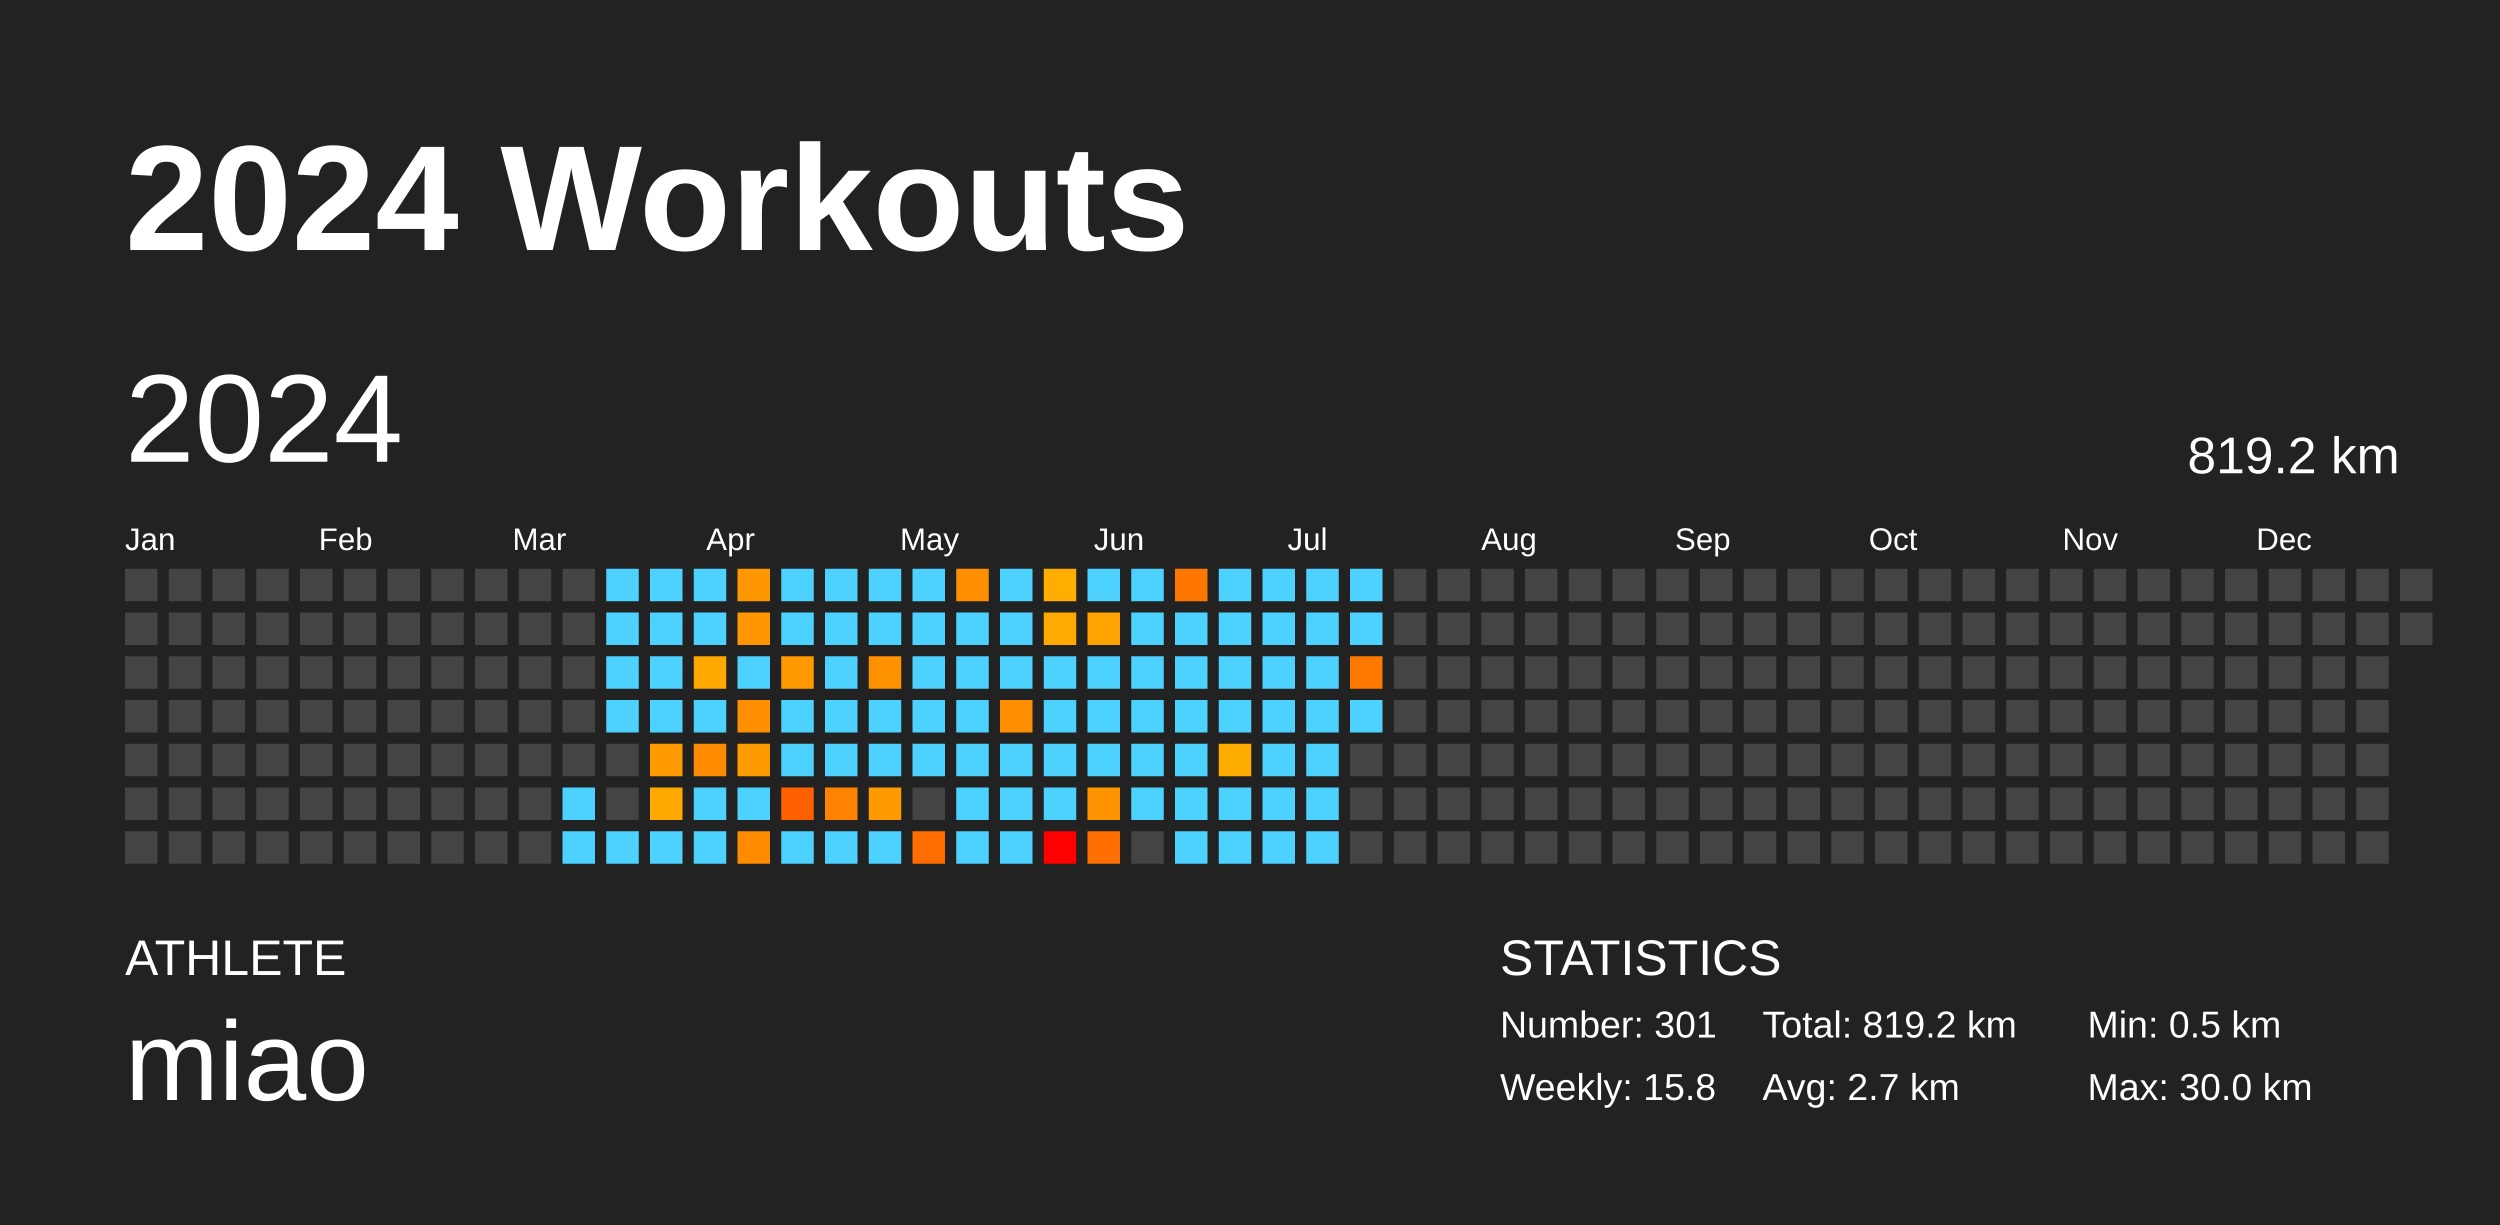
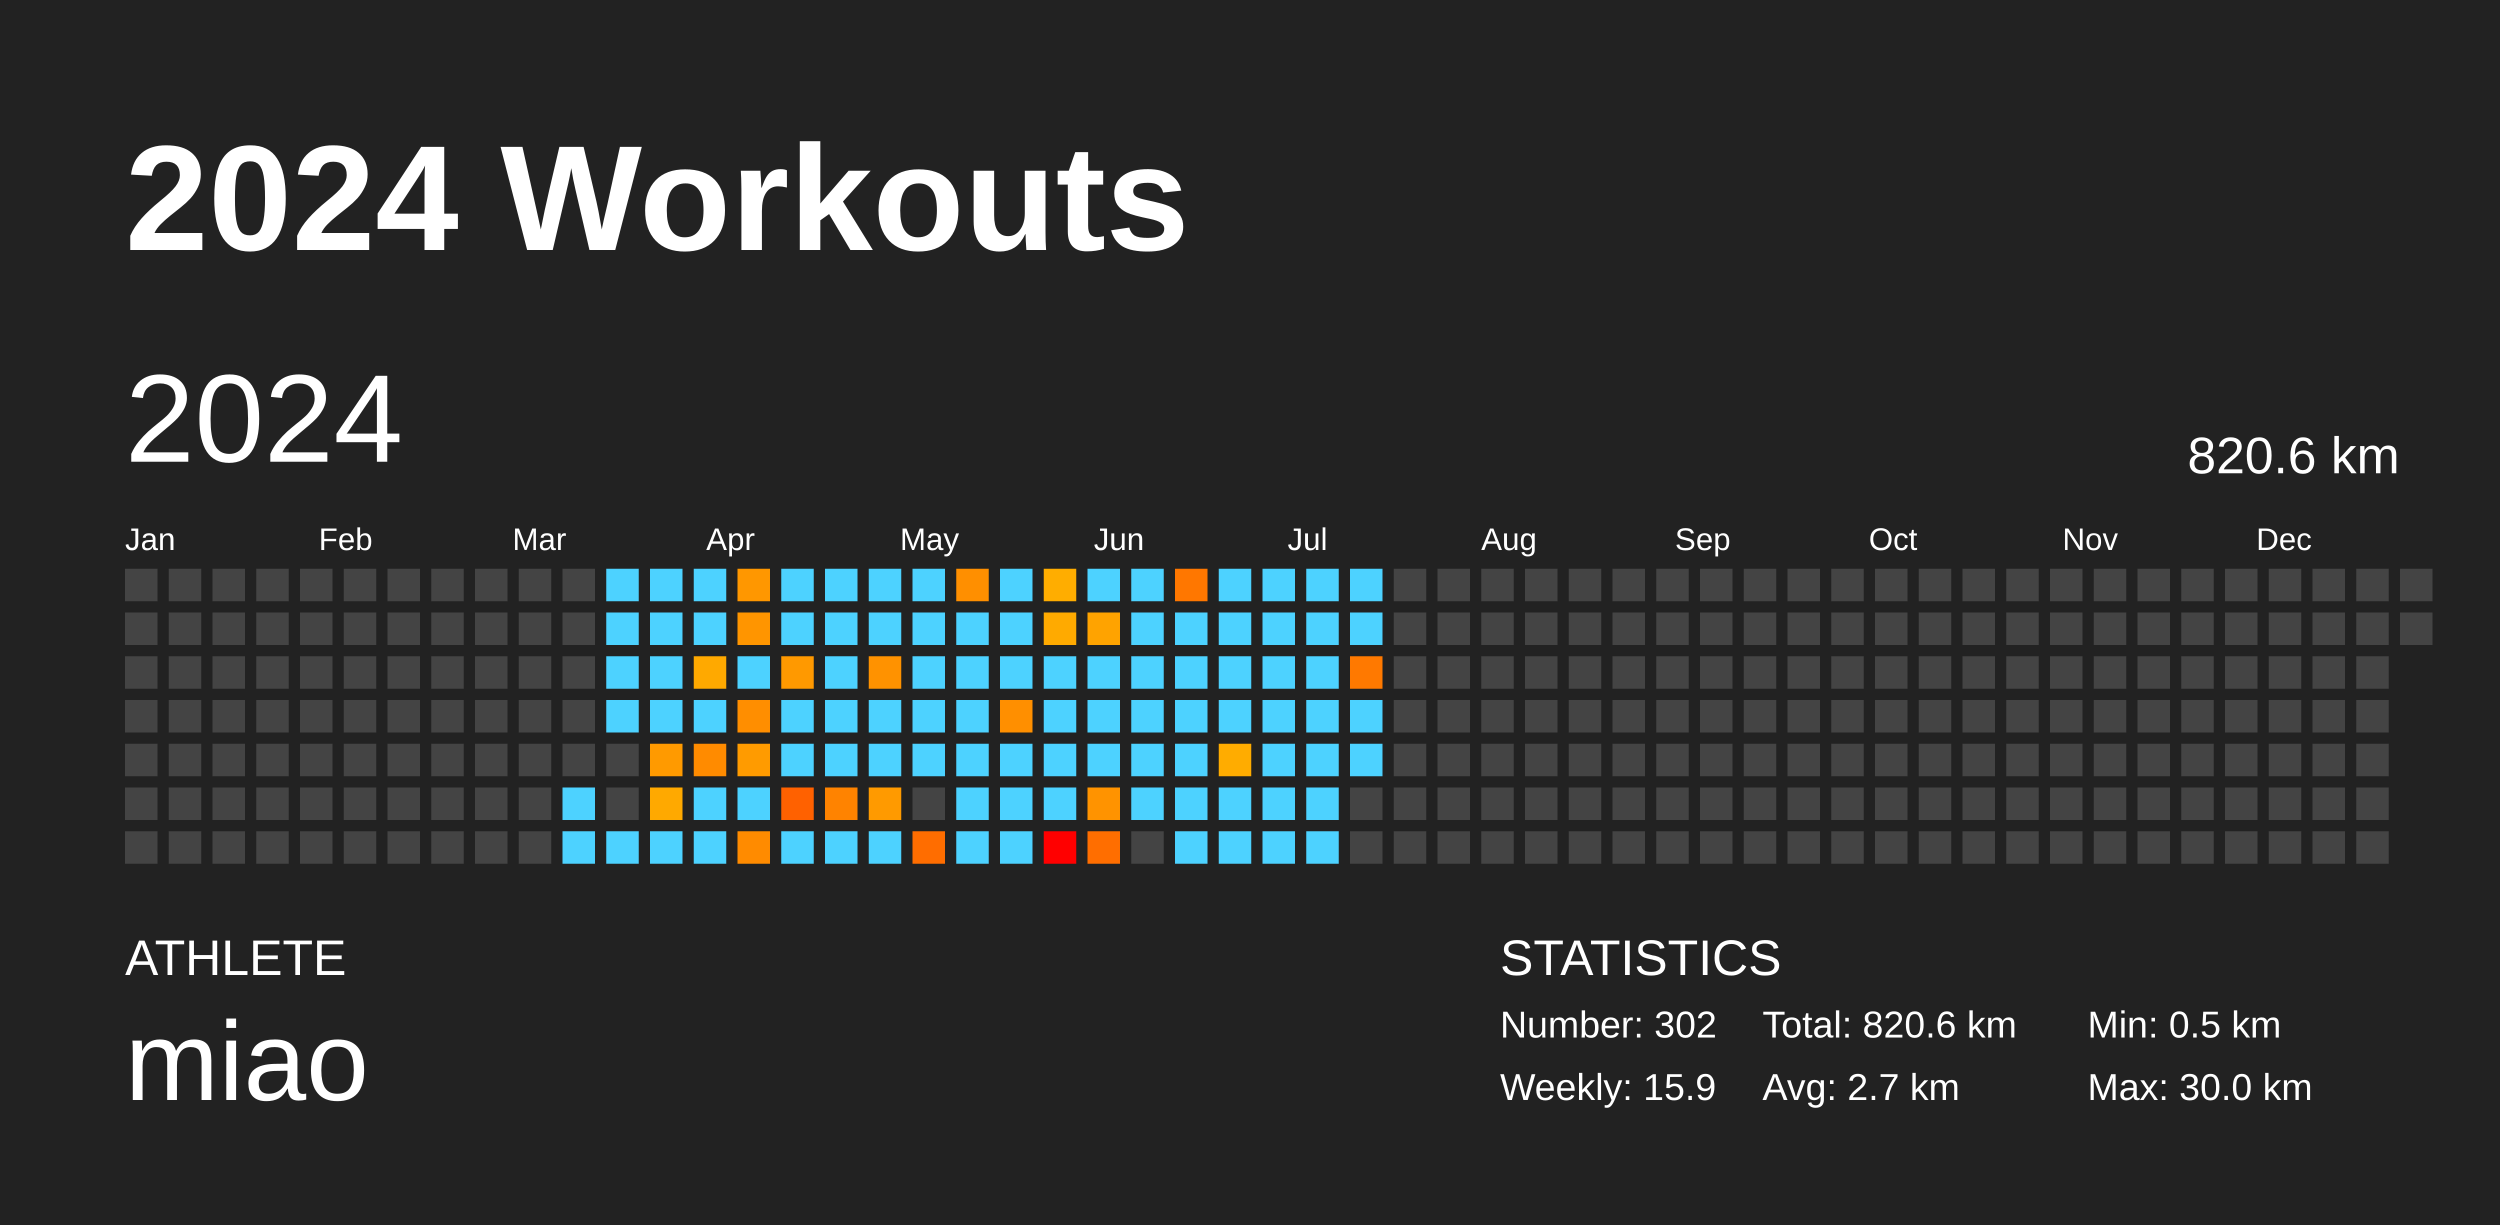
<svg xmlns="http://www.w3.org/2000/svg" baseProfile="full" height="98mm" version="1.1" viewBox="0,0,200,98" width="200mm">
  <defs />
  <rect fill="#222222" height="98" width="200" x="0" y="0" />
  <text fill="#FFFFFF" style="font-size:12px; font-family:Arial; font-weight:bold;" x="10" y="20">2024 Workouts</text>
  <text fill="#FFFFFF" style="font-size:4px; font-family:Arial" x="10" y="78">ATHLETE</text>
  <text fill="#FFFFFF" style="font-size:9px; font-family:Arial" x="10" y="88">miao</text>
  <text fill="#FFFFFF" style="font-size:4px; font-family:Arial" x="120" y="78">STATISTICS</text>
-   <text fill="#FFFFFF" style="font-size:3px; font-family:Arial" x="120" y="83">Number: 301</text>
-   <text fill="#FFFFFF" style="font-size:3px; font-family:Arial" x="120" y="88">Weekly: 15.8</text>
-   <text fill="#FFFFFF" style="font-size:3px; font-family:Arial" x="141" y="83">Total: 819.2 km</text>
+   <text fill="#FFFFFF" style="font-size:3px; font-family:Arial" x="120" y="83">Number: 302</text>
+   <text fill="#FFFFFF" style="font-size:3px; font-family:Arial" x="120" y="88">Weekly: 15.9</text>
+   <text fill="#FFFFFF" style="font-size:3px; font-family:Arial" x="141" y="83">Total: 820.6 km</text>
  <text fill="#FFFFFF" style="font-size:3px; font-family:Arial" x="141" y="88">Avg: 2.7 km</text>
  <text fill="#FFFFFF" style="font-size:3px; font-family:Arial" x="167" y="83">Min: 0.5 km</text>
  <text fill="#FFFFFF" style="font-size:3px; font-family:Arial" x="167" y="88">Max: 30.0 km</text>
  <text dominant-baseline="hanging" fill="#FFFFFF" style="font-size:10.0px; font-family:Arial;" x="10" y="30">2024</text>
-   <text dominant-baseline="hanging" fill="#FFFFFF" style="font-size:4.125px; font-family:Arial;" x="175" y="35">819.2 km</text>
+   <text dominant-baseline="hanging" fill="#FFFFFF" style="font-size:4.125px; font-family:Arial;" x="175" y="35">820.6 km</text>
  <text fill="#FFFFFF" style="font-size:2.5px; font-family:Arial" x="10.0" y="44">Jan</text>
  <text fill="#FFFFFF" style="font-size:2.5px; font-family:Arial" x="25.5" y="44">Feb</text>
  <text fill="#FFFFFF" style="font-size:2.5px; font-family:Arial" x="41.0" y="44">Mar</text>
  <text fill="#FFFFFF" style="font-size:2.5px; font-family:Arial" x="56.5" y="44">Apr</text>
  <text fill="#FFFFFF" style="font-size:2.5px; font-family:Arial" x="72.0" y="44">May</text>
  <text fill="#FFFFFF" style="font-size:2.5px; font-family:Arial" x="87.5" y="44">Jun</text>
  <text fill="#FFFFFF" style="font-size:2.5px; font-family:Arial" x="103.0" y="44">Jul</text>
  <text fill="#FFFFFF" style="font-size:2.5px; font-family:Arial" x="118.5" y="44">Aug</text>
  <text fill="#FFFFFF" style="font-size:2.5px; font-family:Arial" x="134.0" y="44">Sep</text>
  <text fill="#FFFFFF" style="font-size:2.5px; font-family:Arial" x="149.5" y="44">Oct</text>
  <text fill="#FFFFFF" style="font-size:2.5px; font-family:Arial" x="165.0" y="44">Nov</text>
  <text fill="#FFFFFF" style="font-size:2.5px; font-family:Arial" x="180.5" y="44">Dec</text>
  <rect fill="#444444" height="2.6" width="2.6" x="10.0" y="45.5" />
  <rect fill="#444444" height="2.6" width="2.6" x="10.0" y="49.0" />
  <rect fill="#444444" height="2.6" width="2.6" x="10.0" y="52.5" />
  <rect fill="#444444" height="2.6" width="2.6" x="10.0" y="56.0" />
  <rect fill="#444444" height="2.6" width="2.6" x="10.0" y="59.5" />
  <rect fill="#444444" height="2.6" width="2.6" x="10.0" y="63.0" />
  <rect fill="#444444" height="2.6" width="2.6" x="10.0" y="66.5" />
  <rect fill="#444444" height="2.6" width="2.6" x="13.5" y="45.5" />
  <rect fill="#444444" height="2.6" width="2.6" x="13.5" y="49.0" />
  <rect fill="#444444" height="2.6" width="2.6" x="13.5" y="52.5" />
  <rect fill="#444444" height="2.6" width="2.6" x="13.5" y="56.0" />
  <rect fill="#444444" height="2.6" width="2.6" x="13.5" y="59.5" />
  <rect fill="#444444" height="2.6" width="2.6" x="13.5" y="63.0" />
  <rect fill="#444444" height="2.6" width="2.6" x="13.5" y="66.5" />
  <rect fill="#444444" height="2.6" width="2.6" x="17.0" y="45.5" />
  <rect fill="#444444" height="2.6" width="2.6" x="17.0" y="49.0" />
  <rect fill="#444444" height="2.6" width="2.6" x="17.0" y="52.5" />
  <rect fill="#444444" height="2.6" width="2.6" x="17.0" y="56.0" />
  <rect fill="#444444" height="2.6" width="2.6" x="17.0" y="59.5" />
  <rect fill="#444444" height="2.6" width="2.6" x="17.0" y="63.0" />
  <rect fill="#444444" height="2.6" width="2.6" x="17.0" y="66.5" />
  <rect fill="#444444" height="2.6" width="2.6" x="20.5" y="45.5" />
  <rect fill="#444444" height="2.6" width="2.6" x="20.5" y="49.0" />
  <rect fill="#444444" height="2.6" width="2.6" x="20.5" y="52.5" />
  <rect fill="#444444" height="2.6" width="2.6" x="20.5" y="56.0" />
  <rect fill="#444444" height="2.6" width="2.6" x="20.5" y="59.5" />
  <rect fill="#444444" height="2.6" width="2.6" x="20.5" y="63.0" />
  <rect fill="#444444" height="2.6" width="2.6" x="20.5" y="66.5" />
  <rect fill="#444444" height="2.6" width="2.6" x="24.0" y="45.5" />
  <rect fill="#444444" height="2.6" width="2.6" x="24.0" y="49.0" />
  <rect fill="#444444" height="2.6" width="2.6" x="24.0" y="52.5" />
  <rect fill="#444444" height="2.6" width="2.6" x="24.0" y="56.0" />
  <rect fill="#444444" height="2.6" width="2.6" x="24.0" y="59.5" />
  <rect fill="#444444" height="2.6" width="2.6" x="24.0" y="63.0" />
  <rect fill="#444444" height="2.6" width="2.6" x="24.0" y="66.5" />
  <rect fill="#444444" height="2.6" width="2.6" x="27.5" y="45.5" />
  <rect fill="#444444" height="2.6" width="2.6" x="27.5" y="49.0" />
  <rect fill="#444444" height="2.6" width="2.6" x="27.5" y="52.5" />
  <rect fill="#444444" height="2.6" width="2.6" x="27.5" y="56.0" />
  <rect fill="#444444" height="2.6" width="2.6" x="27.5" y="59.5" />
  <rect fill="#444444" height="2.6" width="2.6" x="27.5" y="63.0" />
  <rect fill="#444444" height="2.6" width="2.6" x="27.5" y="66.5" />
  <rect fill="#444444" height="2.6" width="2.6" x="31.0" y="45.5" />
  <rect fill="#444444" height="2.6" width="2.6" x="31.0" y="49.0" />
  <rect fill="#444444" height="2.6" width="2.6" x="31.0" y="52.5" />
  <rect fill="#444444" height="2.6" width="2.6" x="31.0" y="56.0" />
  <rect fill="#444444" height="2.6" width="2.6" x="31.0" y="59.5" />
  <rect fill="#444444" height="2.6" width="2.6" x="31.0" y="63.0" />
  <rect fill="#444444" height="2.6" width="2.6" x="31.0" y="66.5" />
  <rect fill="#444444" height="2.6" width="2.6" x="34.5" y="45.5" />
  <rect fill="#444444" height="2.6" width="2.6" x="34.5" y="49.0" />
  <rect fill="#444444" height="2.6" width="2.6" x="34.5" y="52.5" />
  <rect fill="#444444" height="2.6" width="2.6" x="34.5" y="56.0" />
  <rect fill="#444444" height="2.6" width="2.6" x="34.5" y="59.5" />
  <rect fill="#444444" height="2.6" width="2.6" x="34.5" y="63.0" />
  <rect fill="#444444" height="2.6" width="2.6" x="34.5" y="66.5" />
  <rect fill="#444444" height="2.6" width="2.6" x="38.0" y="45.5" />
  <rect fill="#444444" height="2.6" width="2.6" x="38.0" y="49.0" />
  <rect fill="#444444" height="2.6" width="2.6" x="38.0" y="52.5" />
  <rect fill="#444444" height="2.6" width="2.6" x="38.0" y="56.0" />
  <rect fill="#444444" height="2.6" width="2.6" x="38.0" y="59.5" />
  <rect fill="#444444" height="2.6" width="2.6" x="38.0" y="63.0" />
  <rect fill="#444444" height="2.6" width="2.6" x="38.0" y="66.5" />
  <rect fill="#444444" height="2.6" width="2.6" x="41.5" y="45.5" />
  <rect fill="#444444" height="2.6" width="2.6" x="41.5" y="49.0" />
  <rect fill="#444444" height="2.6" width="2.6" x="41.5" y="52.5" />
  <rect fill="#444444" height="2.6" width="2.6" x="41.5" y="56.0" />
  <rect fill="#444444" height="2.6" width="2.6" x="41.5" y="59.5" />
  <rect fill="#444444" height="2.6" width="2.6" x="41.5" y="63.0" />
  <rect fill="#444444" height="2.6" width="2.6" x="41.5" y="66.5" />
  <rect fill="#444444" height="2.6" width="2.6" x="45.0" y="45.5" />
  <rect fill="#444444" height="2.6" width="2.6" x="45.0" y="49.0" />
  <rect fill="#444444" height="2.6" width="2.6" x="45.0" y="52.5" />
  <rect fill="#444444" height="2.6" width="2.6" x="45.0" y="56.0" />
  <rect fill="#444444" height="2.6" width="2.6" x="45.0" y="59.5" />
  <rect fill="#4dd2ff" height="2.6" width="2.6" x="45.0" y="63.0" />
  <rect fill="#4dd2ff" height="2.6" width="2.6" x="45.0" y="66.5" />
  <rect fill="#4dd2ff" height="2.6" width="2.6" x="48.5" y="45.5" />
  <rect fill="#4dd2ff" height="2.6" width="2.6" x="48.5" y="49.0" />
  <rect fill="#4dd2ff" height="2.6" width="2.6" x="48.5" y="52.5" />
  <rect fill="#4dd2ff" height="2.6" width="2.6" x="48.5" y="56.0" />
  <rect fill="#444444" height="2.6" width="2.6" x="48.5" y="59.5" />
  <rect fill="#444444" height="2.6" width="2.6" x="48.5" y="63.0" />
  <rect fill="#4dd2ff" height="2.6" width="2.6" x="48.5" y="66.5" />
  <rect fill="#4dd2ff" height="2.6" width="2.6" x="52.0" y="45.5" />
  <rect fill="#4dd2ff" height="2.6" width="2.6" x="52.0" y="49.0" />
  <rect fill="#4dd2ff" height="2.6" width="2.6" x="52.0" y="52.5" />
  <rect fill="#4dd2ff" height="2.6" width="2.6" x="52.0" y="56.0" />
  <rect fill="#ff9a00" height="2.6" width="2.6" x="52.0" y="59.5" />
  <rect fill="#ffa900" height="2.6" width="2.6" x="52.0" y="63.0" />
  <rect fill="#4dd2ff" height="2.6" width="2.6" x="52.0" y="66.5" />
  <rect fill="#4dd2ff" height="2.6" width="2.6" x="55.5" y="45.5" />
  <rect fill="#4dd2ff" height="2.6" width="2.6" x="55.5" y="49.0" />
  <rect fill="#ffa900" height="2.6" width="2.6" x="55.5" y="52.5" />
  <rect fill="#4dd2ff" height="2.6" width="2.6" x="55.5" y="56.0" />
  <rect fill="#ff8b00" height="2.6" width="2.6" x="55.5" y="59.5" />
  <rect fill="#4dd2ff" height="2.6" width="2.6" x="55.5" y="63.0" />
  <rect fill="#4dd2ff" height="2.6" width="2.6" x="55.5" y="66.5" />
  <rect fill="#ff9700" height="2.6" width="2.6" x="59.0" y="45.5" />
  <rect fill="#ff9500" height="2.6" width="2.6" x="59.0" y="49.0" />
  <rect fill="#4dd2ff" height="2.6" width="2.6" x="59.0" y="52.5" />
  <rect fill="#ff8e00" height="2.6" width="2.6" x="59.0" y="56.0" />
  <rect fill="#ff9b00" height="2.6" width="2.6" x="59.0" y="59.5" />
  <rect fill="#4dd2ff" height="2.6" width="2.6" x="59.0" y="63.0" />
  <rect fill="#ff8b00" height="2.6" width="2.6" x="59.0" y="66.5" />
  <rect fill="#4dd2ff" height="2.6" width="2.6" x="62.5" y="45.5" />
  <rect fill="#4dd2ff" height="2.6" width="2.6" x="62.5" y="49.0" />
  <rect fill="#ff9900" height="2.6" width="2.6" x="62.5" y="52.5" />
  <rect fill="#4dd2ff" height="2.6" width="2.6" x="62.5" y="56.0" />
  <rect fill="#4dd2ff" height="2.6" width="2.6" x="62.5" y="59.5" />
  <rect fill="#ff6100" height="2.6" width="2.6" x="62.5" y="63.0" />
  <rect fill="#4dd2ff" height="2.6" width="2.6" x="62.5" y="66.5" />
  <rect fill="#4dd2ff" height="2.6" width="2.6" x="66.0" y="45.5" />
  <rect fill="#4dd2ff" height="2.6" width="2.6" x="66.0" y="49.0" />
  <rect fill="#4dd2ff" height="2.6" width="2.6" x="66.0" y="52.5" />
  <rect fill="#4dd2ff" height="2.6" width="2.6" x="66.0" y="56.0" />
  <rect fill="#4dd2ff" height="2.6" width="2.6" x="66.0" y="59.5" />
  <rect fill="#ff8300" height="2.6" width="2.6" x="66.0" y="63.0" />
  <rect fill="#4dd2ff" height="2.6" width="2.6" x="66.0" y="66.5" />
  <rect fill="#4dd2ff" height="2.6" width="2.6" x="69.5" y="45.5" />
  <rect fill="#4dd2ff" height="2.6" width="2.6" x="69.5" y="49.0" />
  <rect fill="#ff9200" height="2.6" width="2.6" x="69.5" y="52.5" />
  <rect fill="#4dd2ff" height="2.6" width="2.6" x="69.5" y="56.0" />
  <rect fill="#4dd2ff" height="2.6" width="2.6" x="69.5" y="59.5" />
  <rect fill="#ff9a00" height="2.6" width="2.6" x="69.5" y="63.0" />
  <rect fill="#4dd2ff" height="2.6" width="2.6" x="69.5" y="66.5" />
  <rect fill="#4dd2ff" height="2.6" width="2.6" x="73.0" y="45.5" />
  <rect fill="#4dd2ff" height="2.6" width="2.6" x="73.0" y="49.0" />
  <rect fill="#4dd2ff" height="2.6" width="2.6" x="73.0" y="52.5" />
  <rect fill="#4dd2ff" height="2.6" width="2.6" x="73.0" y="56.0" />
  <rect fill="#4dd2ff" height="2.6" width="2.6" x="73.0" y="59.5" />
  <rect fill="#444444" height="2.6" width="2.6" x="73.0" y="63.0" />
  <rect fill="#ff6d00" height="2.6" width="2.6" x="73.0" y="66.5" />
  <rect fill="#ff8f00" height="2.6" width="2.6" x="76.5" y="45.5" />
  <rect fill="#4dd2ff" height="2.6" width="2.6" x="76.5" y="49.0" />
  <rect fill="#4dd2ff" height="2.6" width="2.6" x="76.5" y="52.5" />
  <rect fill="#4dd2ff" height="2.6" width="2.6" x="76.5" y="56.0" />
  <rect fill="#4dd2ff" height="2.6" width="2.6" x="76.5" y="59.5" />
  <rect fill="#4dd2ff" height="2.6" width="2.6" x="76.5" y="63.0" />
  <rect fill="#4dd2ff" height="2.6" width="2.6" x="76.5" y="66.5" />
  <rect fill="#4dd2ff" height="2.6" width="2.6" x="80.0" y="45.5" />
  <rect fill="#4dd2ff" height="2.6" width="2.6" x="80.0" y="49.0" />
  <rect fill="#4dd2ff" height="2.6" width="2.6" x="80.0" y="52.5" />
  <rect fill="#ff8f00" height="2.6" width="2.6" x="80.0" y="56.0" />
  <rect fill="#4dd2ff" height="2.6" width="2.6" x="80.0" y="59.5" />
  <rect fill="#4dd2ff" height="2.6" width="2.6" x="80.0" y="63.0" />
  <rect fill="#4dd2ff" height="2.6" width="2.6" x="80.0" y="66.5" />
  <rect fill="#ffad00" height="2.6" width="2.6" x="83.5" y="45.5" />
  <rect fill="#ffaa00" height="2.6" width="2.6" x="83.5" y="49.0" />
  <rect fill="#4dd2ff" height="2.6" width="2.6" x="83.5" y="52.5" />
  <rect fill="#4dd2ff" height="2.6" width="2.6" x="83.5" y="56.0" />
  <rect fill="#4dd2ff" height="2.6" width="2.6" x="83.5" y="59.5" />
  <rect fill="#4dd2ff" height="2.6" width="2.6" x="83.5" y="63.0" />
  <rect fill="red" height="2.6" width="2.6" x="83.5" y="66.5" />
  <rect fill="#4dd2ff" height="2.6" width="2.6" x="87.0" y="45.5" />
  <rect fill="#ffa300" height="2.6" width="2.6" x="87.0" y="49.0" />
  <rect fill="#4dd2ff" height="2.6" width="2.6" x="87.0" y="52.5" />
  <rect fill="#4dd2ff" height="2.6" width="2.6" x="87.0" y="56.0" />
  <rect fill="#4dd2ff" height="2.6" width="2.6" x="87.0" y="59.5" />
  <rect fill="#ff9300" height="2.6" width="2.6" x="87.0" y="63.0" />
  <rect fill="#ff6e00" height="2.6" width="2.6" x="87.0" y="66.5" />
  <rect fill="#4dd2ff" height="2.6" width="2.6" x="90.5" y="45.5" />
  <rect fill="#4dd2ff" height="2.6" width="2.6" x="90.5" y="49.0" />
  <rect fill="#4dd2ff" height="2.6" width="2.6" x="90.5" y="52.5" />
  <rect fill="#4dd2ff" height="2.6" width="2.6" x="90.5" y="56.0" />
  <rect fill="#4dd2ff" height="2.6" width="2.6" x="90.5" y="59.5" />
  <rect fill="#4dd2ff" height="2.6" width="2.6" x="90.5" y="63.0" />
  <rect fill="#444444" height="2.6" width="2.6" x="90.5" y="66.5" />
  <rect fill="#ff7700" height="2.6" width="2.6" x="94.0" y="45.5" />
  <rect fill="#4dd2ff" height="2.6" width="2.6" x="94.0" y="49.0" />
  <rect fill="#4dd2ff" height="2.6" width="2.6" x="94.0" y="52.5" />
  <rect fill="#4dd2ff" height="2.6" width="2.6" x="94.0" y="56.0" />
  <rect fill="#4dd2ff" height="2.6" width="2.6" x="94.0" y="59.5" />
  <rect fill="#4dd2ff" height="2.6" width="2.6" x="94.0" y="63.0" />
  <rect fill="#4dd2ff" height="2.6" width="2.6" x="94.0" y="66.5" />
  <rect fill="#4dd2ff" height="2.6" width="2.6" x="97.5" y="45.5" />
  <rect fill="#4dd2ff" height="2.6" width="2.6" x="97.5" y="49.0" />
  <rect fill="#4dd2ff" height="2.6" width="2.6" x="97.5" y="52.5" />
  <rect fill="#4dd2ff" height="2.6" width="2.6" x="97.5" y="56.0" />
  <rect fill="#ffac00" height="2.6" width="2.6" x="97.5" y="59.5" />
  <rect fill="#4dd2ff" height="2.6" width="2.6" x="97.5" y="63.0" />
  <rect fill="#4dd2ff" height="2.6" width="2.6" x="97.5" y="66.5" />
  <rect fill="#4dd2ff" height="2.6" width="2.6" x="101.0" y="45.5" />
  <rect fill="#4dd2ff" height="2.6" width="2.6" x="101.0" y="49.0" />
  <rect fill="#4dd2ff" height="2.6" width="2.6" x="101.0" y="52.5" />
  <rect fill="#4dd2ff" height="2.6" width="2.6" x="101.0" y="56.0" />
  <rect fill="#4dd2ff" height="2.6" width="2.6" x="101.0" y="59.5" />
  <rect fill="#4dd2ff" height="2.6" width="2.6" x="101.0" y="63.0" />
  <rect fill="#4dd2ff" height="2.6" width="2.6" x="101.0" y="66.5" />
  <rect fill="#4dd2ff" height="2.6" width="2.6" x="104.5" y="45.5" />
  <rect fill="#4dd2ff" height="2.6" width="2.6" x="104.5" y="49.0" />
  <rect fill="#4dd2ff" height="2.6" width="2.6" x="104.5" y="52.5" />
  <rect fill="#4dd2ff" height="2.6" width="2.6" x="104.5" y="56.0" />
  <rect fill="#4dd2ff" height="2.6" width="2.6" x="104.5" y="59.5" />
  <rect fill="#4dd2ff" height="2.6" width="2.6" x="104.5" y="63.0" />
  <rect fill="#4dd2ff" height="2.6" width="2.6" x="104.5" y="66.5" />
  <rect fill="#4dd2ff" height="2.6" width="2.6" x="108.0" y="45.5" />
  <rect fill="#4dd2ff" height="2.6" width="2.6" x="108.0" y="49.0" />
  <rect fill="#ff7900" height="2.6" width="2.6" x="108.0" y="52.5" />
  <rect fill="#4dd2ff" height="2.6" width="2.6" x="108.0" y="56.0" />
-   <rect fill="#444444" height="2.6" width="2.6" x="108.0" y="59.5" />
+   <rect fill="#4dd2ff" height="2.6" width="2.6" x="108.0" y="59.5" />
  <rect fill="#444444" height="2.6" width="2.6" x="108.0" y="63.0" />
  <rect fill="#444444" height="2.6" width="2.6" x="108.0" y="66.5" />
  <rect fill="#444444" height="2.6" width="2.6" x="111.5" y="45.5" />
  <rect fill="#444444" height="2.6" width="2.6" x="111.5" y="49.0" />
  <rect fill="#444444" height="2.6" width="2.6" x="111.5" y="52.5" />
  <rect fill="#444444" height="2.6" width="2.6" x="111.5" y="56.0" />
  <rect fill="#444444" height="2.6" width="2.6" x="111.5" y="59.5" />
  <rect fill="#444444" height="2.6" width="2.6" x="111.5" y="63.0" />
  <rect fill="#444444" height="2.6" width="2.6" x="111.5" y="66.5" />
  <rect fill="#444444" height="2.6" width="2.6" x="115.0" y="45.5" />
  <rect fill="#444444" height="2.6" width="2.6" x="115.0" y="49.0" />
  <rect fill="#444444" height="2.6" width="2.6" x="115.0" y="52.5" />
  <rect fill="#444444" height="2.6" width="2.6" x="115.0" y="56.0" />
  <rect fill="#444444" height="2.6" width="2.6" x="115.0" y="59.5" />
  <rect fill="#444444" height="2.6" width="2.6" x="115.0" y="63.0" />
  <rect fill="#444444" height="2.6" width="2.6" x="115.0" y="66.5" />
  <rect fill="#444444" height="2.6" width="2.6" x="118.5" y="45.5" />
  <rect fill="#444444" height="2.6" width="2.6" x="118.5" y="49.0" />
  <rect fill="#444444" height="2.6" width="2.6" x="118.5" y="52.5" />
  <rect fill="#444444" height="2.6" width="2.6" x="118.5" y="56.0" />
  <rect fill="#444444" height="2.6" width="2.6" x="118.5" y="59.5" />
  <rect fill="#444444" height="2.6" width="2.6" x="118.5" y="63.0" />
  <rect fill="#444444" height="2.6" width="2.6" x="118.5" y="66.5" />
  <rect fill="#444444" height="2.6" width="2.6" x="122.0" y="45.5" />
  <rect fill="#444444" height="2.6" width="2.6" x="122.0" y="49.0" />
  <rect fill="#444444" height="2.6" width="2.6" x="122.0" y="52.5" />
  <rect fill="#444444" height="2.6" width="2.6" x="122.0" y="56.0" />
  <rect fill="#444444" height="2.6" width="2.6" x="122.0" y="59.5" />
  <rect fill="#444444" height="2.6" width="2.6" x="122.0" y="63.0" />
  <rect fill="#444444" height="2.6" width="2.6" x="122.0" y="66.5" />
  <rect fill="#444444" height="2.6" width="2.6" x="125.5" y="45.5" />
  <rect fill="#444444" height="2.6" width="2.6" x="125.5" y="49.0" />
  <rect fill="#444444" height="2.6" width="2.6" x="125.5" y="52.5" />
  <rect fill="#444444" height="2.6" width="2.6" x="125.5" y="56.0" />
  <rect fill="#444444" height="2.6" width="2.6" x="125.5" y="59.5" />
  <rect fill="#444444" height="2.6" width="2.6" x="125.5" y="63.0" />
  <rect fill="#444444" height="2.6" width="2.6" x="125.5" y="66.5" />
  <rect fill="#444444" height="2.6" width="2.6" x="129.0" y="45.5" />
  <rect fill="#444444" height="2.6" width="2.6" x="129.0" y="49.0" />
  <rect fill="#444444" height="2.6" width="2.6" x="129.0" y="52.5" />
  <rect fill="#444444" height="2.6" width="2.6" x="129.0" y="56.0" />
  <rect fill="#444444" height="2.6" width="2.6" x="129.0" y="59.5" />
  <rect fill="#444444" height="2.6" width="2.6" x="129.0" y="63.0" />
  <rect fill="#444444" height="2.6" width="2.6" x="129.0" y="66.5" />
  <rect fill="#444444" height="2.6" width="2.6" x="132.5" y="45.5" />
  <rect fill="#444444" height="2.6" width="2.6" x="132.5" y="49.0" />
  <rect fill="#444444" height="2.6" width="2.6" x="132.5" y="52.5" />
  <rect fill="#444444" height="2.6" width="2.6" x="132.5" y="56.0" />
  <rect fill="#444444" height="2.6" width="2.6" x="132.5" y="59.5" />
  <rect fill="#444444" height="2.6" width="2.6" x="132.5" y="63.0" />
  <rect fill="#444444" height="2.6" width="2.6" x="132.5" y="66.5" />
  <rect fill="#444444" height="2.6" width="2.6" x="136.0" y="45.5" />
  <rect fill="#444444" height="2.6" width="2.6" x="136.0" y="49.0" />
  <rect fill="#444444" height="2.6" width="2.6" x="136.0" y="52.5" />
  <rect fill="#444444" height="2.6" width="2.6" x="136.0" y="56.0" />
  <rect fill="#444444" height="2.6" width="2.6" x="136.0" y="59.5" />
  <rect fill="#444444" height="2.6" width="2.6" x="136.0" y="63.0" />
  <rect fill="#444444" height="2.6" width="2.6" x="136.0" y="66.5" />
  <rect fill="#444444" height="2.6" width="2.6" x="139.5" y="45.5" />
  <rect fill="#444444" height="2.6" width="2.6" x="139.5" y="49.0" />
  <rect fill="#444444" height="2.6" width="2.6" x="139.5" y="52.5" />
  <rect fill="#444444" height="2.6" width="2.6" x="139.5" y="56.0" />
  <rect fill="#444444" height="2.6" width="2.6" x="139.5" y="59.5" />
  <rect fill="#444444" height="2.6" width="2.6" x="139.5" y="63.0" />
  <rect fill="#444444" height="2.6" width="2.6" x="139.5" y="66.5" />
  <rect fill="#444444" height="2.6" width="2.6" x="143.0" y="45.5" />
  <rect fill="#444444" height="2.6" width="2.6" x="143.0" y="49.0" />
  <rect fill="#444444" height="2.6" width="2.6" x="143.0" y="52.5" />
  <rect fill="#444444" height="2.6" width="2.6" x="143.0" y="56.0" />
  <rect fill="#444444" height="2.6" width="2.6" x="143.0" y="59.5" />
  <rect fill="#444444" height="2.6" width="2.6" x="143.0" y="63.0" />
  <rect fill="#444444" height="2.6" width="2.6" x="143.0" y="66.5" />
  <rect fill="#444444" height="2.6" width="2.6" x="146.5" y="45.5" />
  <rect fill="#444444" height="2.6" width="2.6" x="146.5" y="49.0" />
  <rect fill="#444444" height="2.6" width="2.6" x="146.5" y="52.5" />
  <rect fill="#444444" height="2.6" width="2.6" x="146.5" y="56.0" />
  <rect fill="#444444" height="2.6" width="2.6" x="146.5" y="59.5" />
  <rect fill="#444444" height="2.6" width="2.6" x="146.5" y="63.0" />
  <rect fill="#444444" height="2.6" width="2.6" x="146.5" y="66.5" />
  <rect fill="#444444" height="2.6" width="2.6" x="150.0" y="45.5" />
  <rect fill="#444444" height="2.6" width="2.6" x="150.0" y="49.0" />
  <rect fill="#444444" height="2.6" width="2.6" x="150.0" y="52.5" />
  <rect fill="#444444" height="2.6" width="2.6" x="150.0" y="56.0" />
  <rect fill="#444444" height="2.6" width="2.6" x="150.0" y="59.5" />
  <rect fill="#444444" height="2.6" width="2.6" x="150.0" y="63.0" />
  <rect fill="#444444" height="2.6" width="2.6" x="150.0" y="66.5" />
  <rect fill="#444444" height="2.6" width="2.6" x="153.5" y="45.5" />
  <rect fill="#444444" height="2.6" width="2.6" x="153.5" y="49.0" />
  <rect fill="#444444" height="2.6" width="2.6" x="153.5" y="52.5" />
  <rect fill="#444444" height="2.6" width="2.6" x="153.5" y="56.0" />
  <rect fill="#444444" height="2.6" width="2.6" x="153.5" y="59.5" />
  <rect fill="#444444" height="2.6" width="2.6" x="153.5" y="63.0" />
  <rect fill="#444444" height="2.6" width="2.6" x="153.5" y="66.5" />
  <rect fill="#444444" height="2.6" width="2.6" x="157.0" y="45.5" />
  <rect fill="#444444" height="2.6" width="2.6" x="157.0" y="49.0" />
  <rect fill="#444444" height="2.6" width="2.6" x="157.0" y="52.5" />
  <rect fill="#444444" height="2.6" width="2.6" x="157.0" y="56.0" />
  <rect fill="#444444" height="2.6" width="2.6" x="157.0" y="59.5" />
  <rect fill="#444444" height="2.6" width="2.6" x="157.0" y="63.0" />
  <rect fill="#444444" height="2.6" width="2.6" x="157.0" y="66.5" />
  <rect fill="#444444" height="2.6" width="2.6" x="160.5" y="45.5" />
  <rect fill="#444444" height="2.6" width="2.6" x="160.5" y="49.0" />
  <rect fill="#444444" height="2.6" width="2.6" x="160.5" y="52.5" />
  <rect fill="#444444" height="2.6" width="2.6" x="160.5" y="56.0" />
  <rect fill="#444444" height="2.6" width="2.6" x="160.5" y="59.5" />
  <rect fill="#444444" height="2.6" width="2.6" x="160.5" y="63.0" />
  <rect fill="#444444" height="2.6" width="2.6" x="160.5" y="66.5" />
  <rect fill="#444444" height="2.6" width="2.6" x="164.0" y="45.5" />
  <rect fill="#444444" height="2.6" width="2.6" x="164.0" y="49.0" />
  <rect fill="#444444" height="2.6" width="2.6" x="164.0" y="52.5" />
  <rect fill="#444444" height="2.6" width="2.6" x="164.0" y="56.0" />
  <rect fill="#444444" height="2.6" width="2.6" x="164.0" y="59.5" />
  <rect fill="#444444" height="2.6" width="2.6" x="164.0" y="63.0" />
  <rect fill="#444444" height="2.6" width="2.6" x="164.0" y="66.5" />
  <rect fill="#444444" height="2.6" width="2.6" x="167.5" y="45.5" />
  <rect fill="#444444" height="2.6" width="2.6" x="167.5" y="49.0" />
  <rect fill="#444444" height="2.6" width="2.6" x="167.5" y="52.5" />
  <rect fill="#444444" height="2.6" width="2.6" x="167.5" y="56.0" />
  <rect fill="#444444" height="2.6" width="2.6" x="167.5" y="59.5" />
  <rect fill="#444444" height="2.6" width="2.6" x="167.5" y="63.0" />
  <rect fill="#444444" height="2.6" width="2.6" x="167.5" y="66.5" />
  <rect fill="#444444" height="2.6" width="2.6" x="171.0" y="45.5" />
  <rect fill="#444444" height="2.6" width="2.6" x="171.0" y="49.0" />
  <rect fill="#444444" height="2.6" width="2.6" x="171.0" y="52.5" />
  <rect fill="#444444" height="2.6" width="2.6" x="171.0" y="56.0" />
  <rect fill="#444444" height="2.6" width="2.6" x="171.0" y="59.5" />
  <rect fill="#444444" height="2.6" width="2.6" x="171.0" y="63.0" />
  <rect fill="#444444" height="2.6" width="2.6" x="171.0" y="66.5" />
  <rect fill="#444444" height="2.6" width="2.6" x="174.5" y="45.5" />
  <rect fill="#444444" height="2.6" width="2.6" x="174.5" y="49.0" />
  <rect fill="#444444" height="2.6" width="2.6" x="174.5" y="52.5" />
  <rect fill="#444444" height="2.6" width="2.6" x="174.5" y="56.0" />
  <rect fill="#444444" height="2.6" width="2.6" x="174.5" y="59.5" />
  <rect fill="#444444" height="2.6" width="2.6" x="174.5" y="63.0" />
  <rect fill="#444444" height="2.6" width="2.6" x="174.5" y="66.5" />
  <rect fill="#444444" height="2.6" width="2.6" x="178.0" y="45.5" />
  <rect fill="#444444" height="2.6" width="2.6" x="178.0" y="49.0" />
  <rect fill="#444444" height="2.6" width="2.6" x="178.0" y="52.5" />
  <rect fill="#444444" height="2.6" width="2.6" x="178.0" y="56.0" />
  <rect fill="#444444" height="2.6" width="2.6" x="178.0" y="59.5" />
  <rect fill="#444444" height="2.6" width="2.6" x="178.0" y="63.0" />
  <rect fill="#444444" height="2.6" width="2.6" x="178.0" y="66.5" />
  <rect fill="#444444" height="2.6" width="2.6" x="181.5" y="45.5" />
  <rect fill="#444444" height="2.6" width="2.6" x="181.5" y="49.0" />
  <rect fill="#444444" height="2.6" width="2.6" x="181.5" y="52.5" />
  <rect fill="#444444" height="2.6" width="2.6" x="181.5" y="56.0" />
  <rect fill="#444444" height="2.6" width="2.6" x="181.5" y="59.5" />
  <rect fill="#444444" height="2.6" width="2.6" x="181.5" y="63.0" />
  <rect fill="#444444" height="2.6" width="2.6" x="181.5" y="66.5" />
  <rect fill="#444444" height="2.6" width="2.6" x="185.0" y="45.5" />
  <rect fill="#444444" height="2.6" width="2.6" x="185.0" y="49.0" />
  <rect fill="#444444" height="2.6" width="2.6" x="185.0" y="52.5" />
  <rect fill="#444444" height="2.6" width="2.6" x="185.0" y="56.0" />
  <rect fill="#444444" height="2.6" width="2.6" x="185.0" y="59.5" />
  <rect fill="#444444" height="2.6" width="2.6" x="185.0" y="63.0" />
  <rect fill="#444444" height="2.6" width="2.6" x="185.0" y="66.5" />
  <rect fill="#444444" height="2.6" width="2.6" x="188.5" y="45.5" />
  <rect fill="#444444" height="2.6" width="2.6" x="188.5" y="49.0" />
  <rect fill="#444444" height="2.6" width="2.6" x="188.5" y="52.5" />
  <rect fill="#444444" height="2.6" width="2.6" x="188.5" y="56.0" />
  <rect fill="#444444" height="2.6" width="2.6" x="188.5" y="59.5" />
  <rect fill="#444444" height="2.6" width="2.6" x="188.5" y="63.0" />
  <rect fill="#444444" height="2.6" width="2.6" x="188.5" y="66.5" />
  <rect fill="#444444" height="2.6" width="2.6" x="192.0" y="45.5" />
  <rect fill="#444444" height="2.6" width="2.6" x="192.0" y="49.0" />
</svg>
